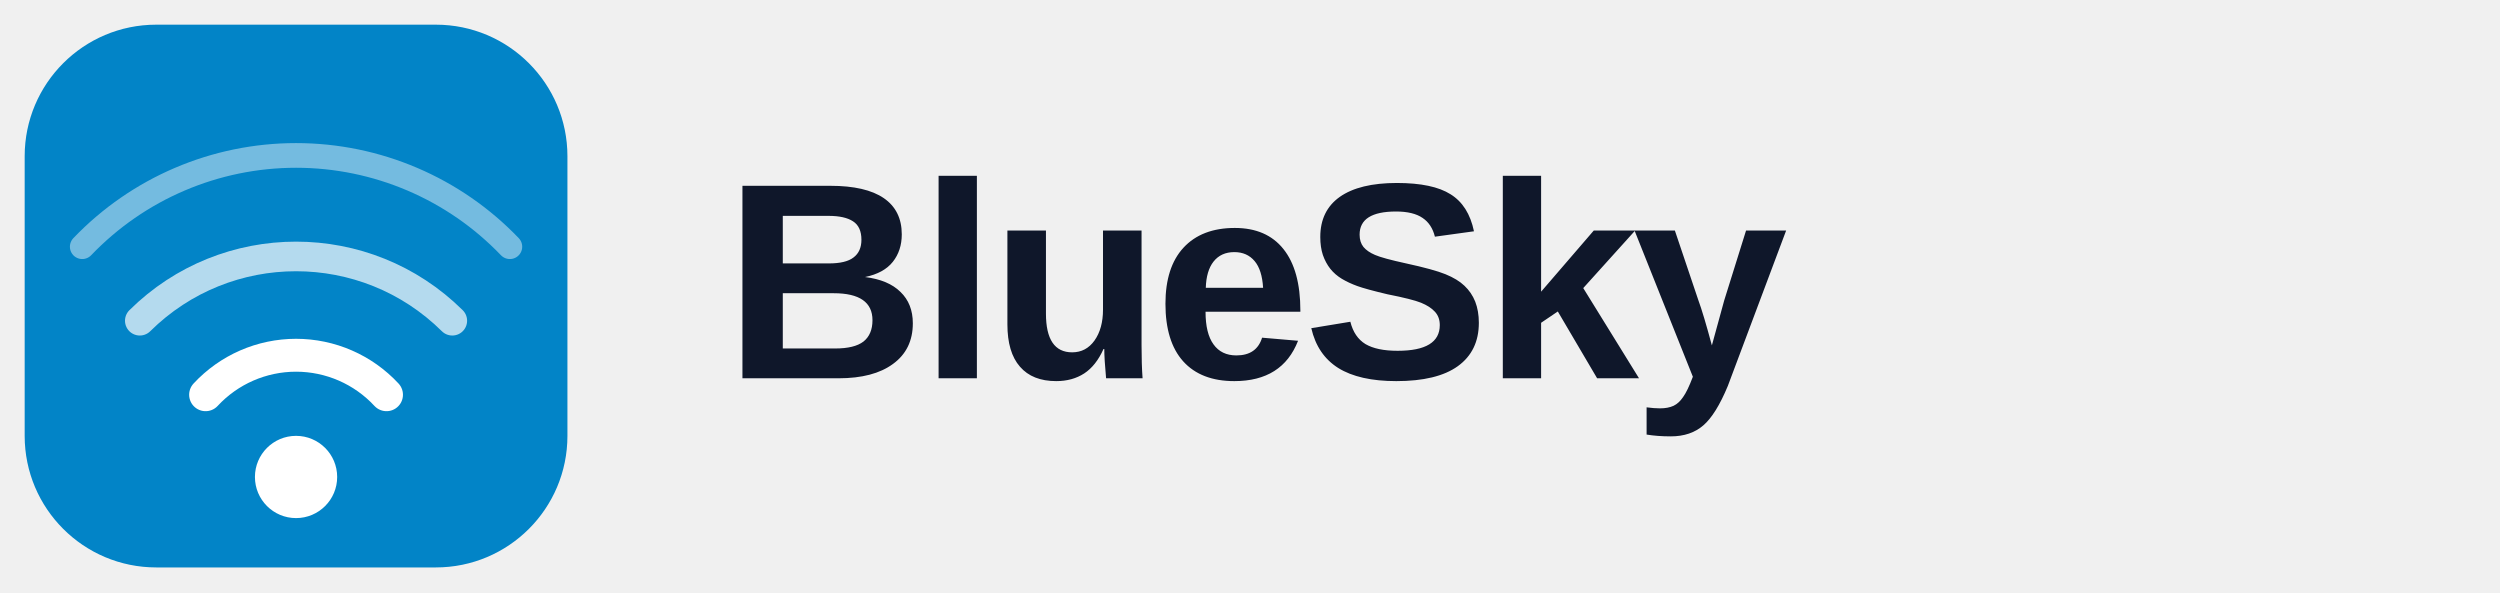
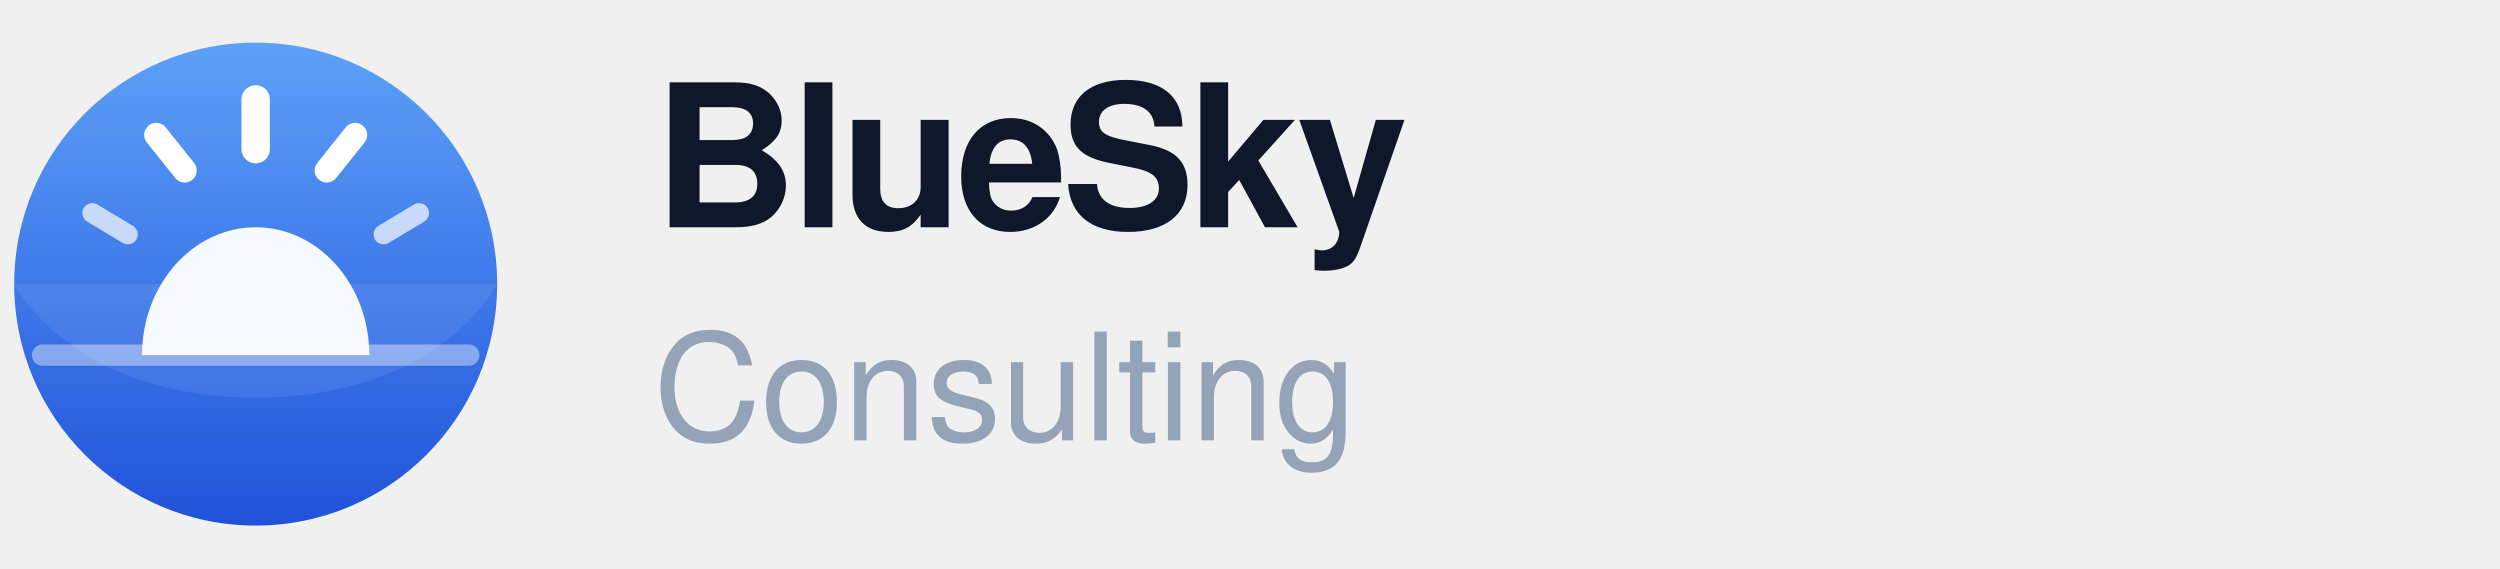
- <svg xmlns="http://www.w3.org/2000/svg" viewBox="0 0 152 36" fill="none">
-   <rect x="1.5" y="1.5" width="33" height="33" rx="8" fill="#0284c7" />
-   <circle cx="18" cy="29" r="2.5" fill="white" />
-   <path d="M12.5 24A7.5 7.5 0 0 1 23.5 24" stroke="white" stroke-width="2" stroke-linecap="round" fill="none" />
-   <path d="M8.5 19.5A13.5 13.5 0 0 1 27.5 19.5" stroke="white" stroke-width="1.8" stroke-linecap="round" fill="none" opacity="0.7" />
-   <path d="M5 15A18 18 0 0 1 31 15" stroke="white" stroke-width="1.5" stroke-linecap="round" fill="none" opacity="0.45" />
-   <text x="44" y="23" font-family="-apple-system, BlinkMacSystemFont, 'Segoe UI', Arial, sans-serif" font-size="17" font-weight="700" fill="#0f172a" letter-spacing="-0.4">BlueSky</text>
+ <svg xmlns="http://www.w3.org/2000/svg" viewBox="0 0 176 40" fill="none">
+   <defs>
+     <linearGradient id="bs" x1="18" y1="1" x2="18" y2="39" gradientUnits="userSpaceOnUse">
+       <stop stop-color="#60a5fa" />
+       <stop offset="1" stop-color="#1d4ed8" />
+     </linearGradient>
+   </defs>
+   <circle cx="18" cy="20" r="17" fill="url(#bs)" />
+   <path d="M1 20C1 20 5 28 18 28C31 28 35 20 35 20" fill="white" fill-opacity="0.08" />
+   <line x1="3" y1="25" x2="33" y2="25" stroke="white" stroke-width="1.5" stroke-linecap="round" stroke-opacity="0.4" />
+   <path d="M10 25C10 20.03 13.58 16 18 16C22.42 16 26 20.03 26 25" fill="white" fill-opacity="0.95" />
+   <line x1="18" y1="7" x2="18" y2="10.5" stroke="white" stroke-width="2" stroke-linecap="round" />
+   <line x1="25" y1="9.5" x2="23" y2="12" stroke="white" stroke-width="1.7" stroke-linecap="round" />
+   <line x1="11" y1="9.5" x2="13" y2="12" stroke="white" stroke-width="1.7" stroke-linecap="round" />
+   <line x1="29.5" y1="15" x2="27" y2="16.5" stroke="white" stroke-width="1.4" stroke-linecap="round" stroke-opacity="0.7" />
+   <line x1="6.5" y1="15" x2="9" y2="16.5" stroke="white" stroke-width="1.4" stroke-linecap="round" stroke-opacity="0.7" />
+   <text x="46" y="16" font-family="'Helvetica Neue',Helvetica,Arial,sans-serif" font-size="14" font-weight="700" fill="#0f172a" letter-spacing="-0.4">BlueSky</text>
+   <text x="46" y="31" font-family="'Helvetica Neue',Helvetica,Arial,sans-serif" font-size="10.5" font-weight="400" fill="#94a3b8">Consulting</text>
</svg>
